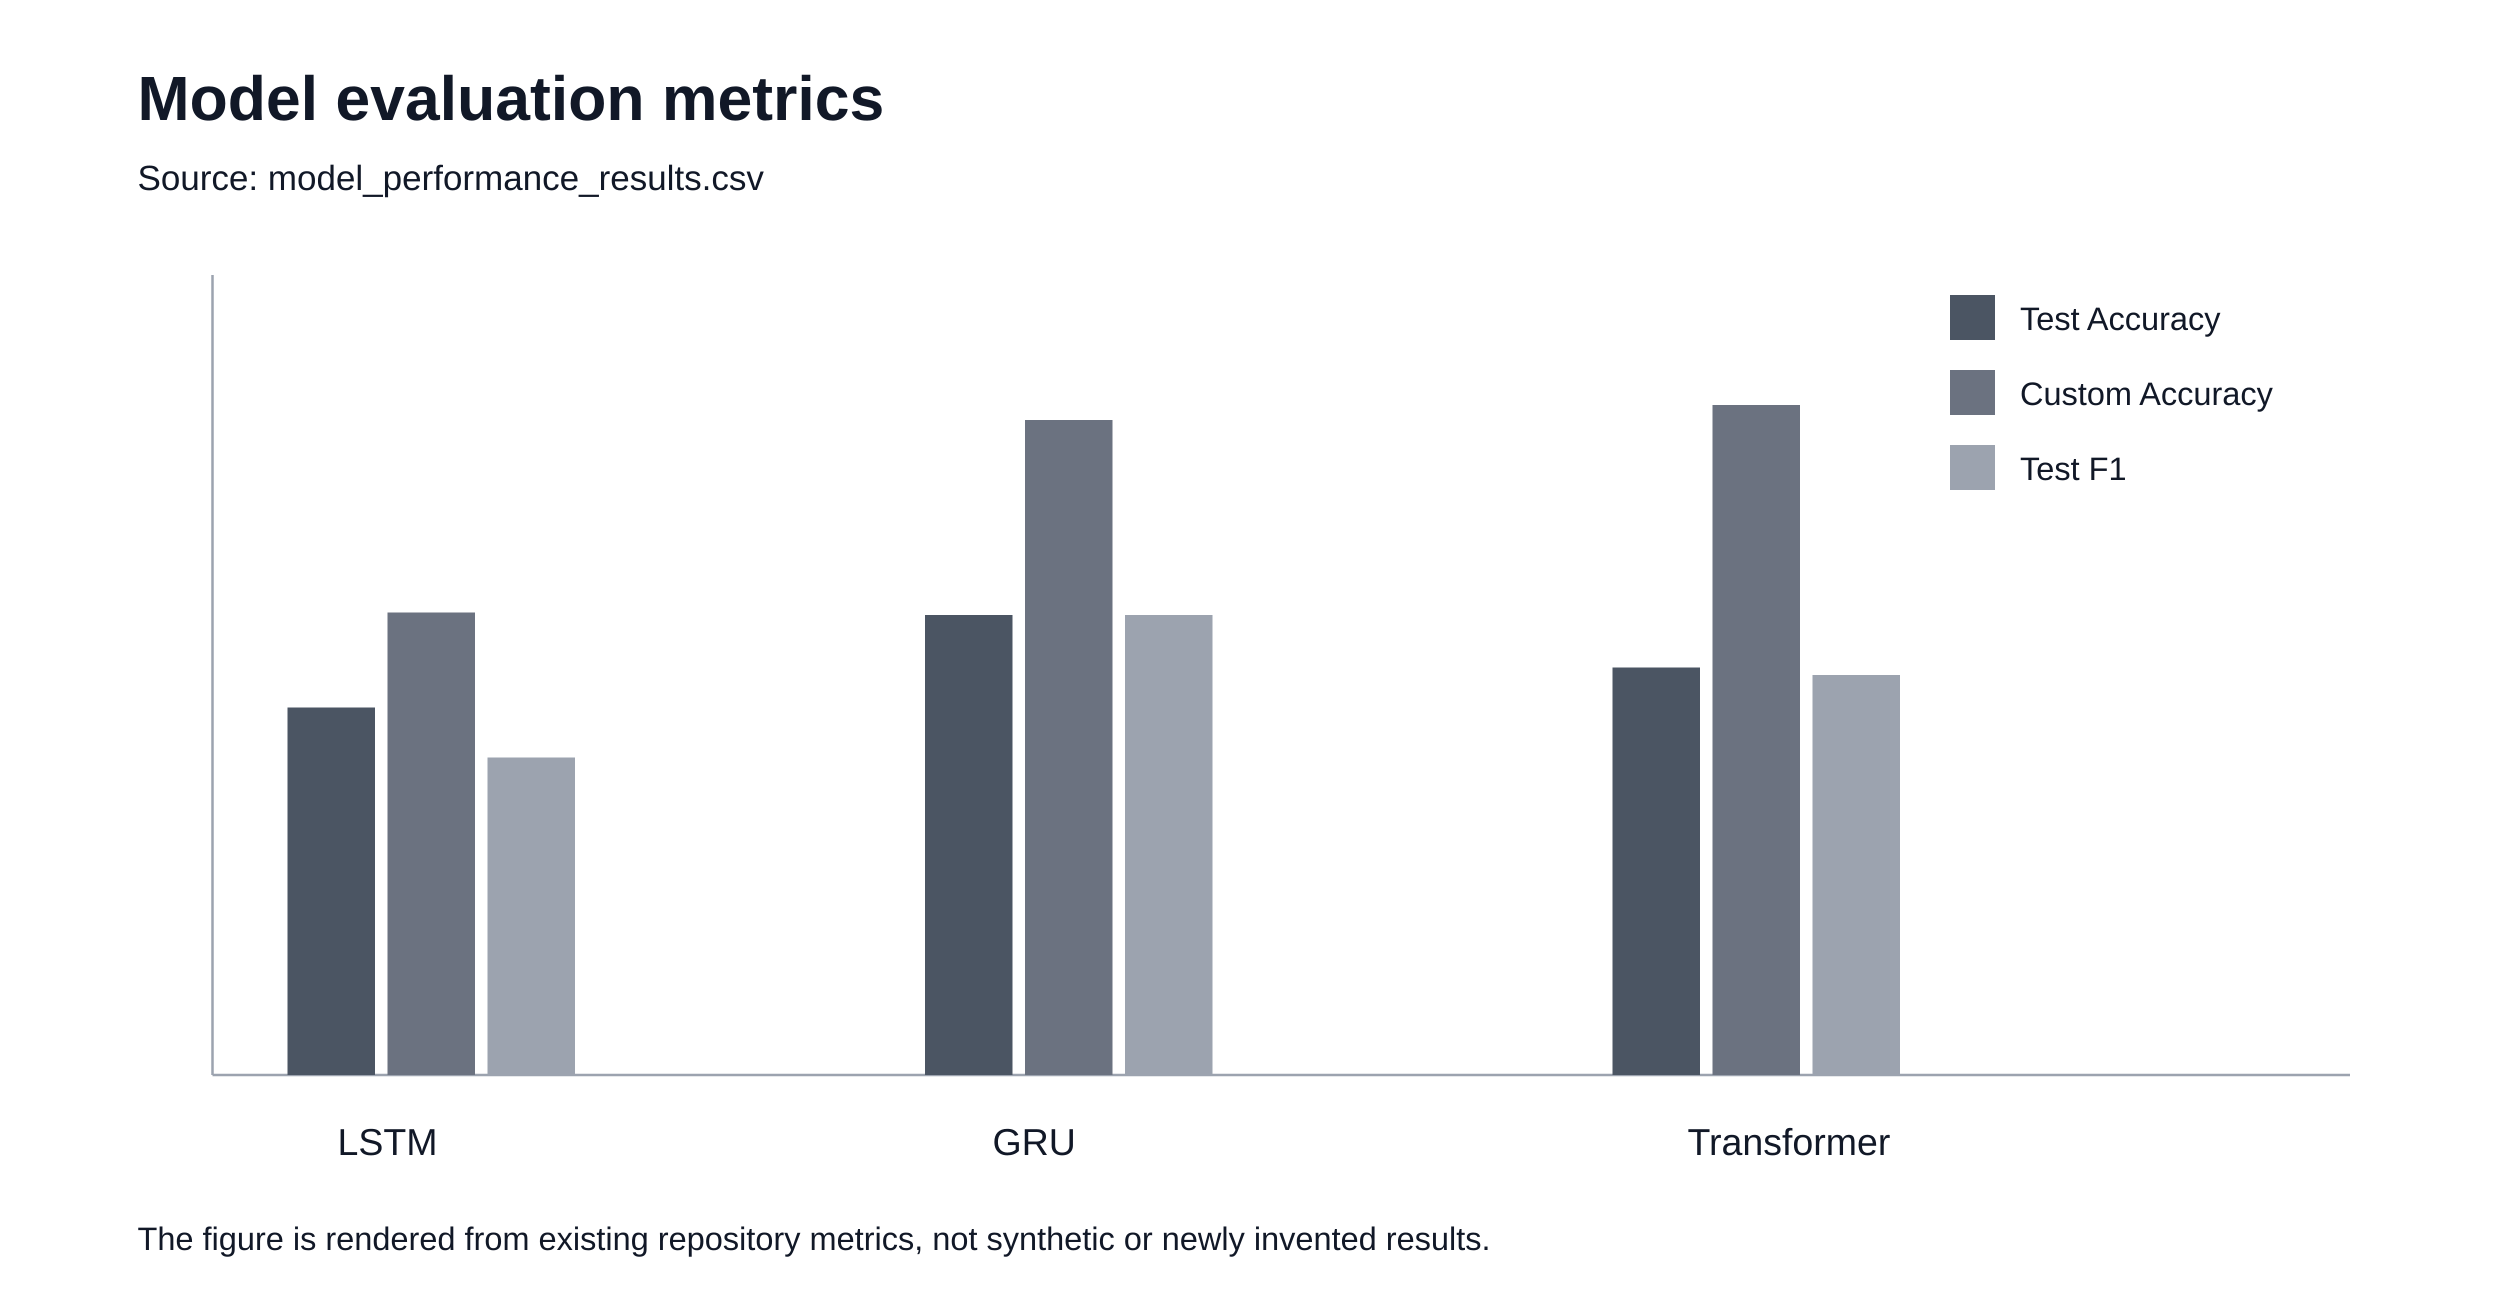
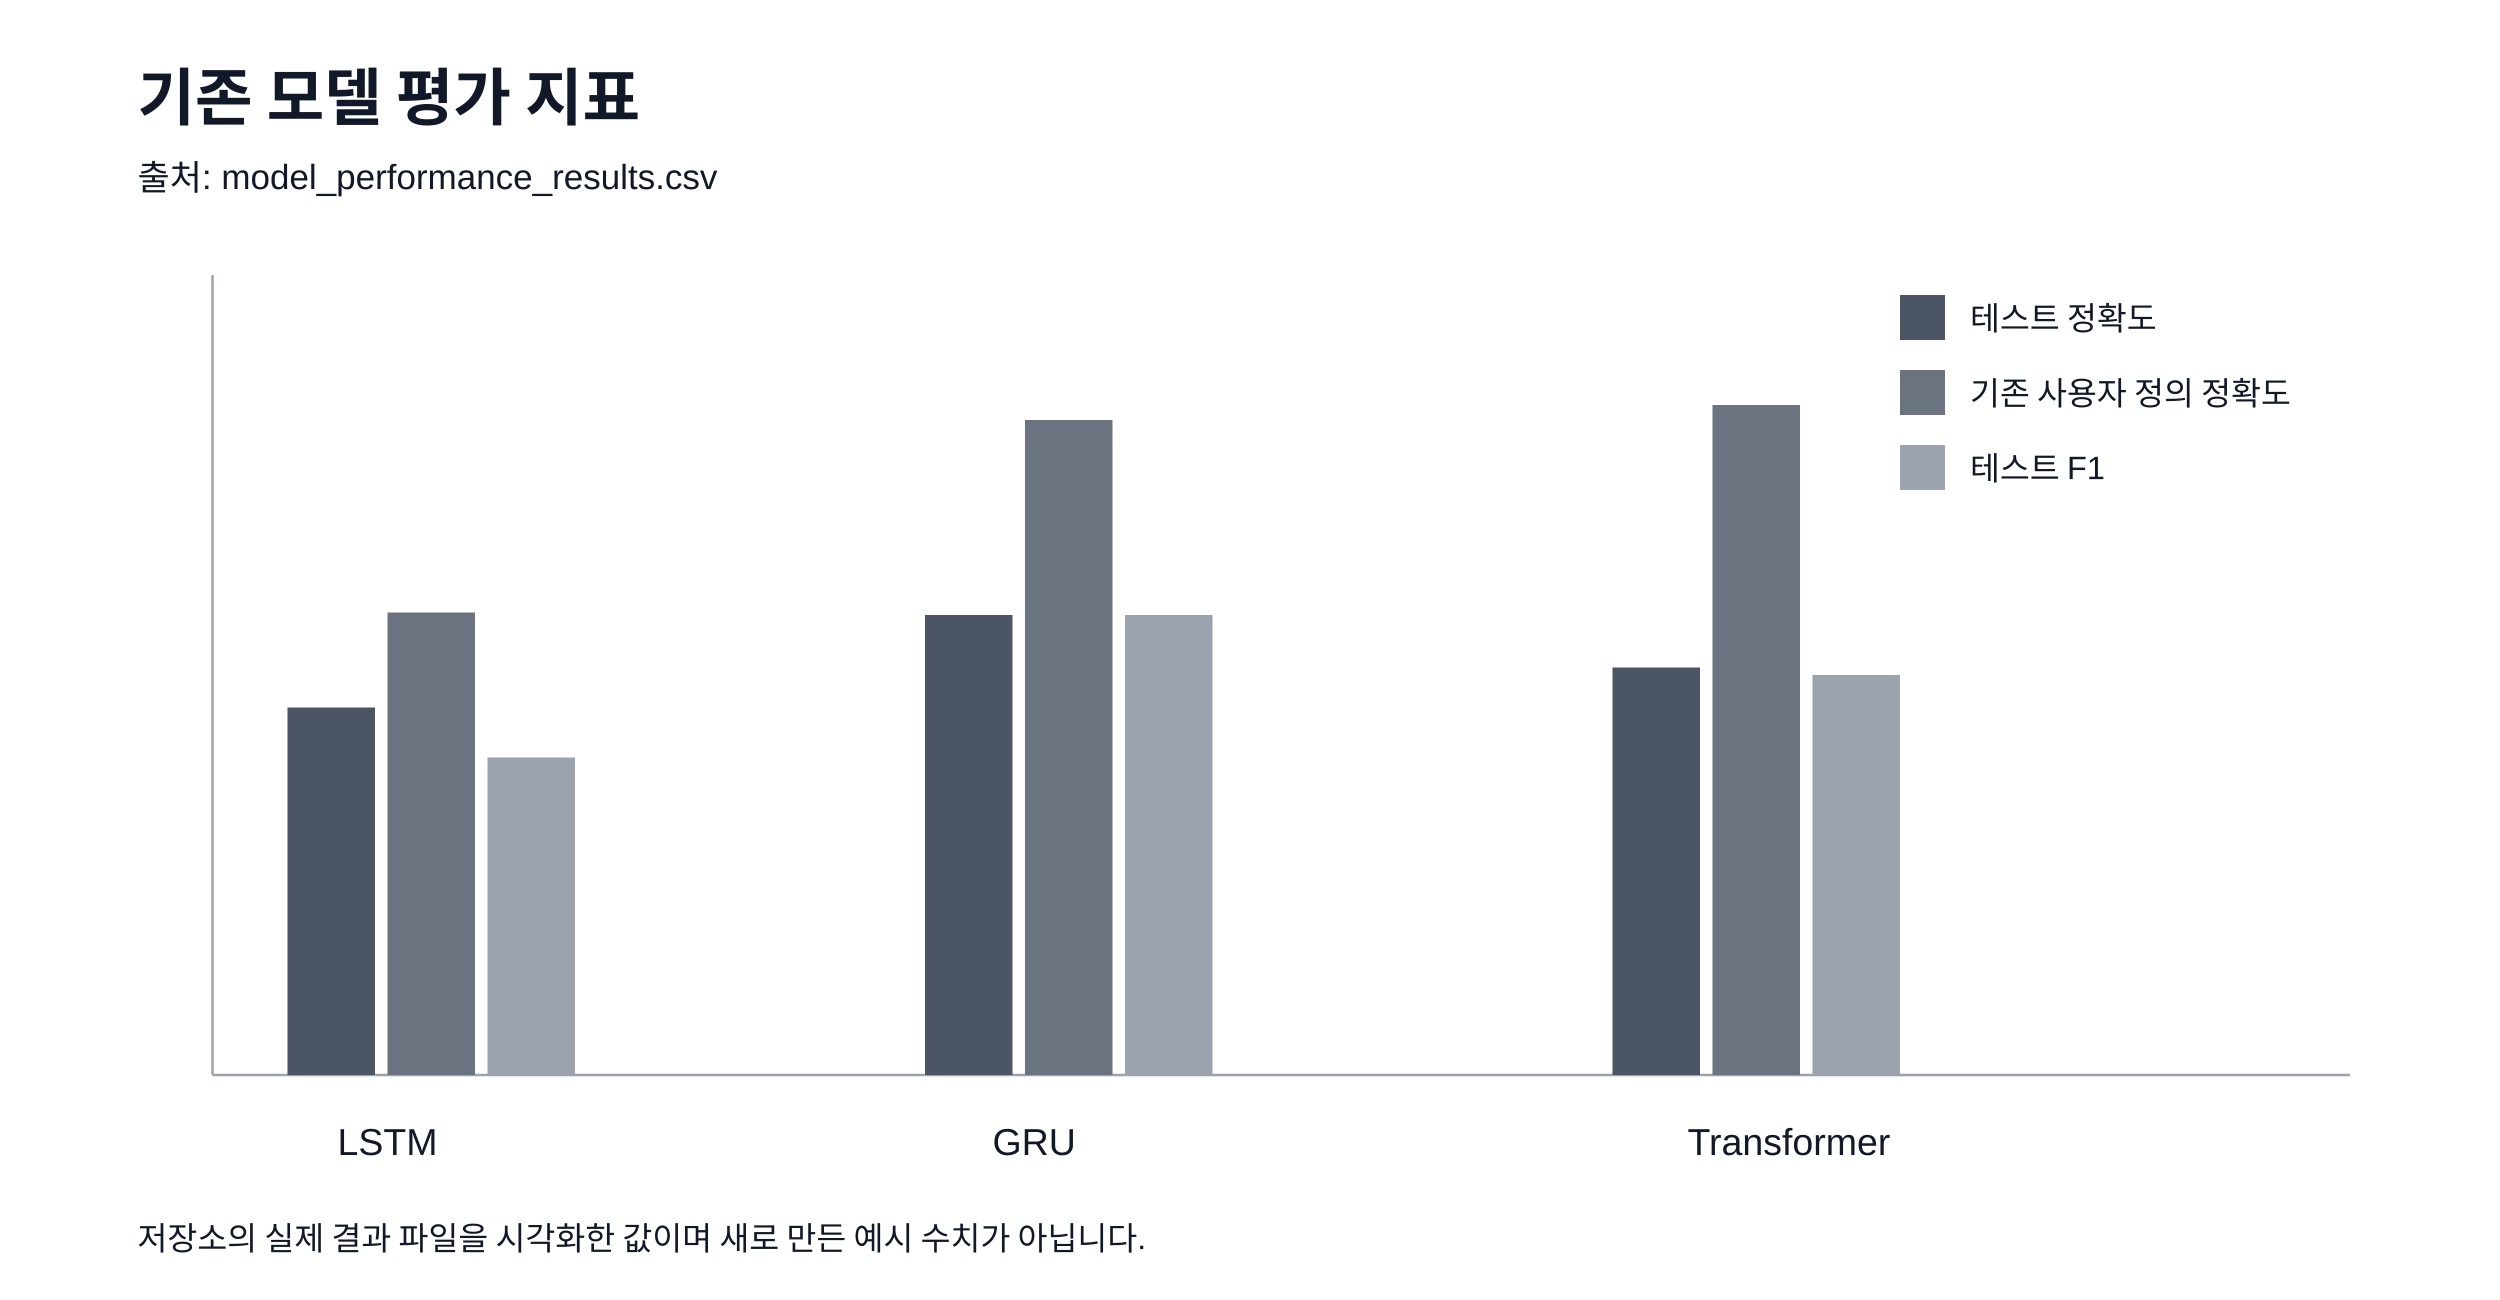
<svg xmlns="http://www.w3.org/2000/svg" width="1000" height="520" viewBox="0 0 1000 520" role="img" aria-labelledby="title desc">
  <rect width="1000" height="520" fill="#fff" />
-   <style>text{font-family:Arial,sans-serif;fill:#111827}.axis{stroke:#9ca3af;stroke-width:1}.a{fill:#4b5563}.b{fill:#6b7280}.c{fill:#9ca3af}</style>
-   <text x="55" y="48" font-size="25" font-weight="700">Model evaluation metrics</text>
-   <text x="55" y="76" font-size="14" fill="#6b7280">Source: model_performance_results.csv</text>
+   <style>text{font-family:Arial,'Noto Sans KR',sans-serif;fill:#111827}.axis{stroke:#9ca3af;stroke-width:1}.a{fill:#4b5563}.b{fill:#6b7280}.c{fill:#9ca3af}</style>
+   <text x="55" y="48" font-size="25" font-weight="700">기존 모델 평가 지표</text>
+   <text x="55" y="76" font-size="14" fill="#6b7280">출처: model_performance_results.csv</text>
  <line class="axis" x1="85" y1="430" x2="940" y2="430" />
  <line class="axis" x1="85" y1="110" x2="85" y2="430" />
  <text x="135" y="462" font-size="15">LSTM</text>
  <rect class="a" x="115" y="283" width="35" height="147" />
  <rect class="b" x="155" y="245" width="35" height="185" />
  <rect class="c" x="195" y="303" width="35" height="127" />
  <text x="397" y="462" font-size="15">GRU</text>
  <rect class="a" x="370" y="246" width="35" height="184" />
  <rect class="b" x="410" y="168" width="35" height="262" />
  <rect class="c" x="450" y="246" width="35" height="184" />
  <text x="675" y="462" font-size="15">Transformer</text>
  <rect class="a" x="645" y="267" width="35" height="163" />
  <rect class="b" x="685" y="162" width="35" height="268" />
  <rect class="c" x="725" y="270" width="35" height="160" />
-   <rect class="a" x="780" y="118" width="18" height="18" />
-   <text x="808" y="132" font-size="13">Test Accuracy</text>
-   <rect class="b" x="780" y="148" width="18" height="18" />
-   <text x="808" y="162" font-size="13">Custom Accuracy</text>
-   <rect class="c" x="780" y="178" width="18" height="18" />
-   <text x="808" y="192" font-size="13">Test F1</text>
-   <text x="55" y="500" font-size="13" fill="#6b7280">The figure is rendered from existing repository metrics, not synthetic or newly invented results.</text>
+   <rect class="a" x="760" y="118" width="18" height="18" />
+   <text x="788" y="132" font-size="13">테스트 정확도</text>
+   <rect class="b" x="760" y="148" width="18" height="18" />
+   <text x="788" y="162" font-size="13">기존 사용자 정의 정확도</text>
+   <rect class="c" x="760" y="178" width="18" height="18" />
+   <text x="788" y="192" font-size="13">테스트 F1</text>
+   <text x="55" y="500" font-size="13" fill="#6b7280">저장소의 실제 결과 파일을 시각화한 값이며 새로 만든 예시 수치가 아닙니다.</text>
</svg>
